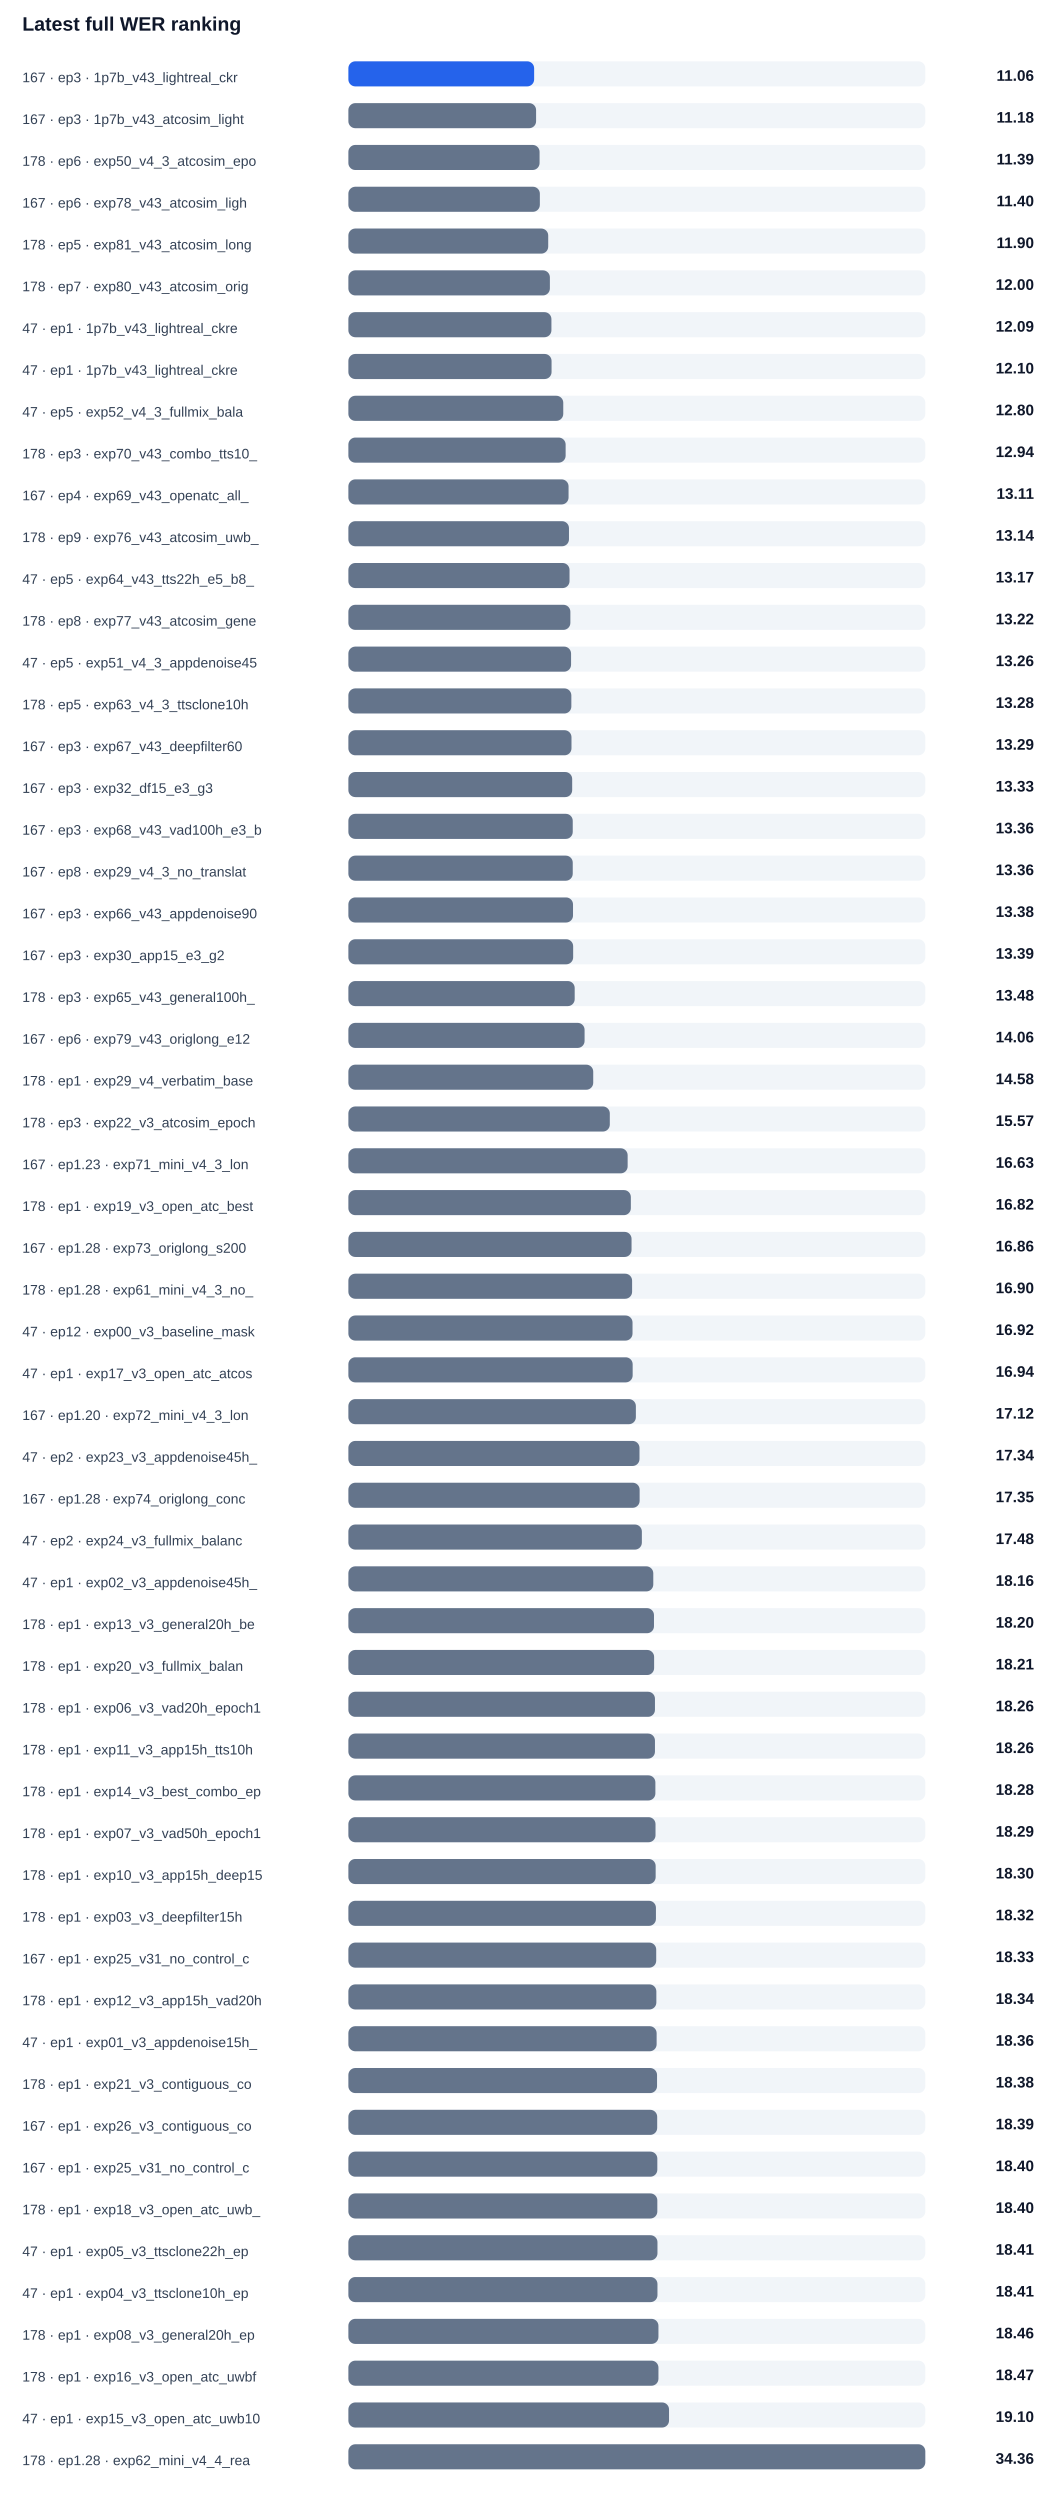
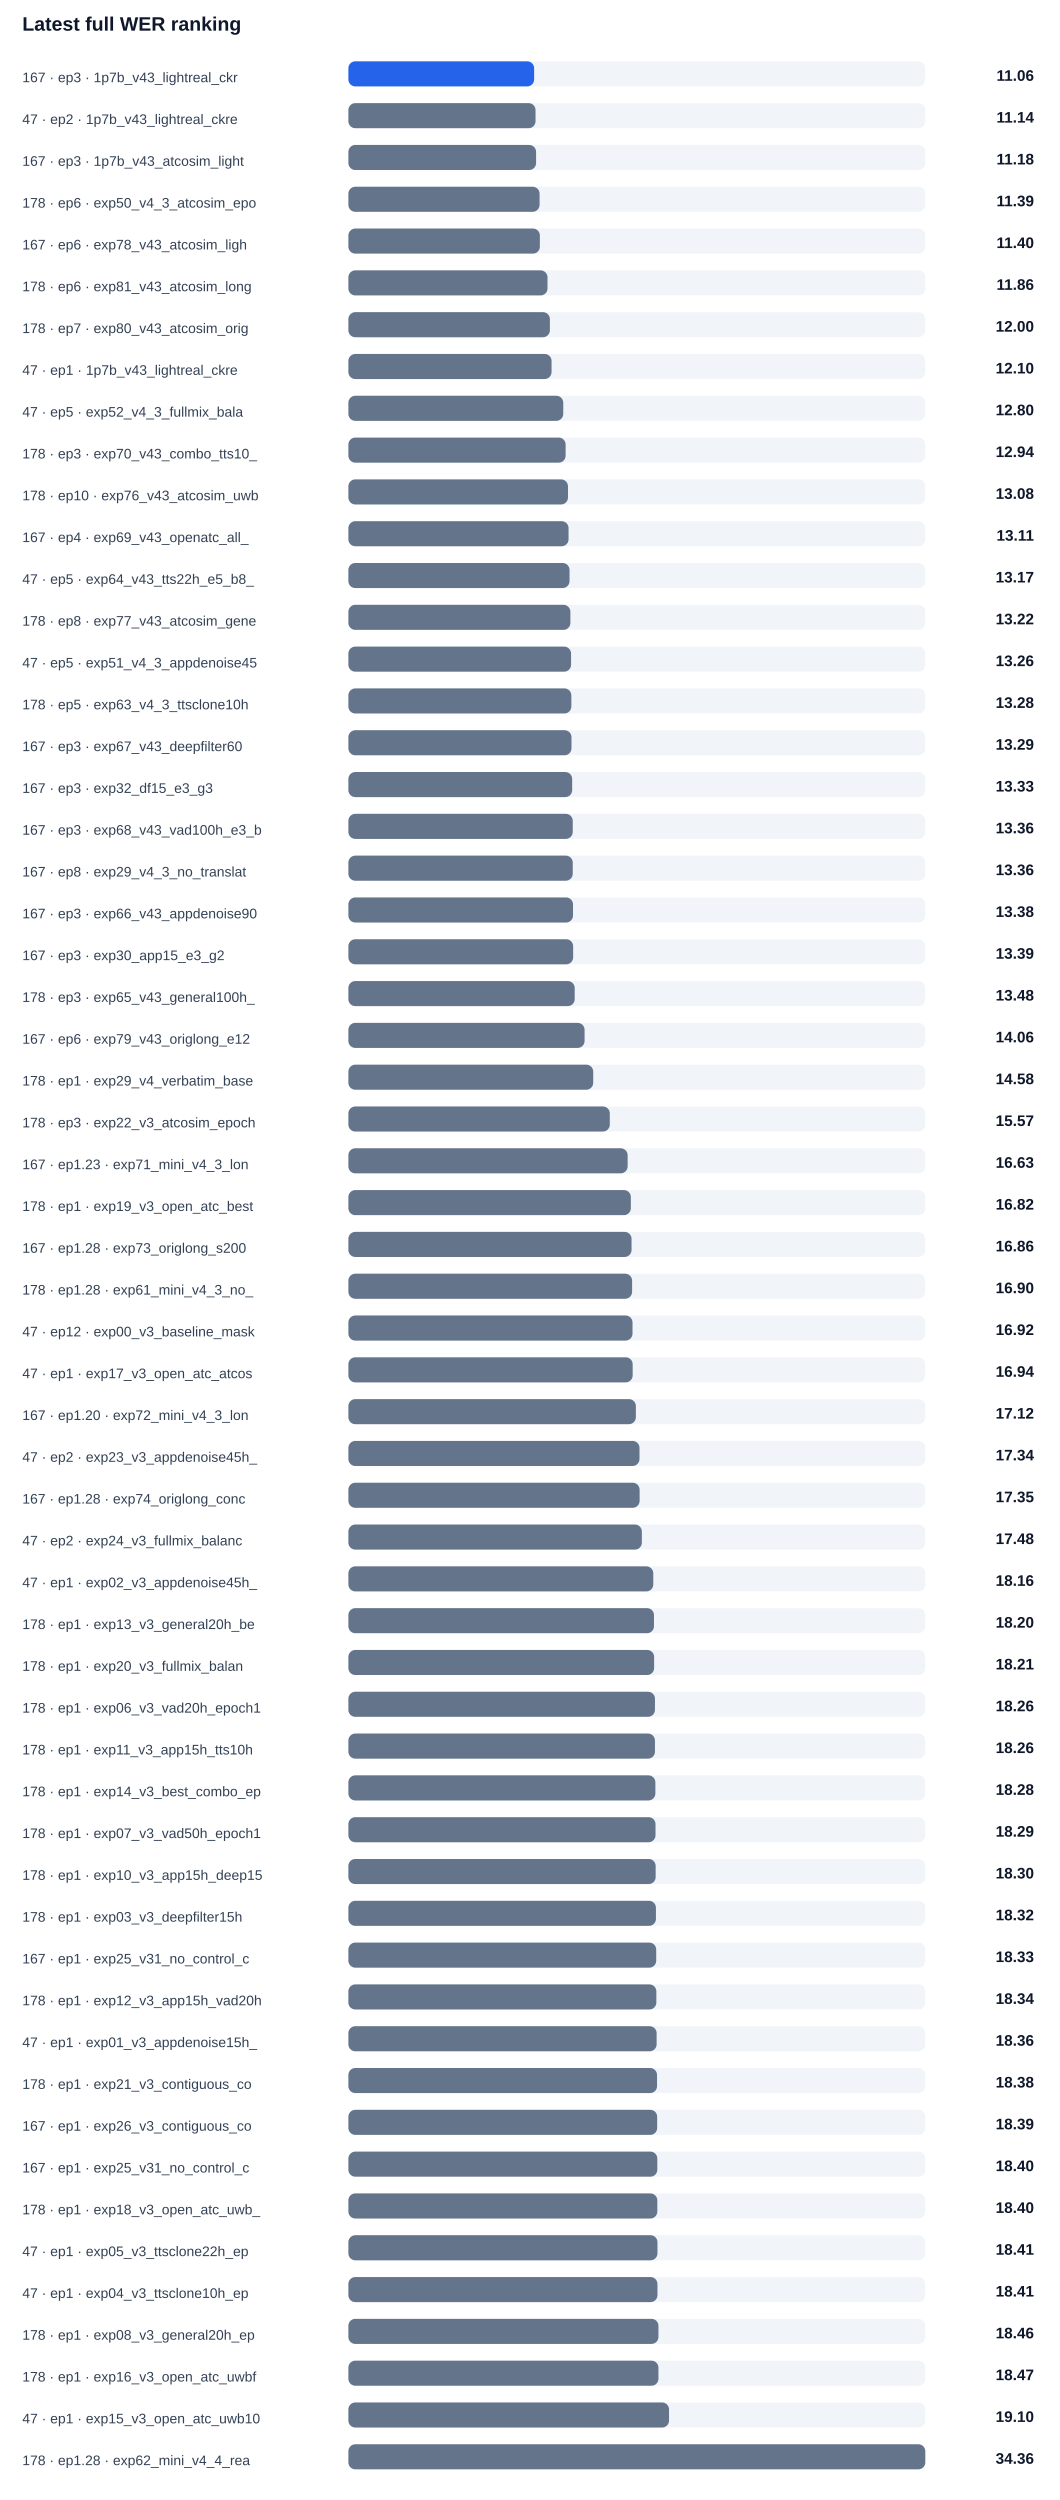
<svg xmlns="http://www.w3.org/2000/svg" width="100%" viewBox="0 0 760 1794" style="max-width:760px;background:#ffffff;border:1px solid #e5e7eb;border-radius:10px;">
  <text x="16.0" y="22.0" font-size="14" fill="#0f172a" text-anchor="start" font-family="Arial, sans-serif" font-weight="700">Latest full WER ranking</text>
  <text x="16.0" y="59.0" font-size="10" fill="#334155" text-anchor="start" font-family="Arial, sans-serif" font-weight="400">167 · ep3 · 1p7b_v43_lightreal_ckr</text>
  <rect x="250" y="44" width="414" height="18" rx="5" fill="#f1f5f9" />
  <rect x="250" y="44" width="133.3" height="18" rx="5" fill="#2563eb" />
  <text x="742.0" y="58.0" font-size="11" fill="#0f172a" text-anchor="end" font-family="Arial, sans-serif" font-weight="700">11.06</text>
-   <text x="16.0" y="89.0" font-size="10" fill="#334155" text-anchor="start" font-family="Arial, sans-serif" font-weight="400">167 · ep3 · 1p7b_v43_atcosim_light</text>
+   <text x="16.0" y="89.0" font-size="10" fill="#334155" text-anchor="start" font-family="Arial, sans-serif" font-weight="400">47 · ep2 · 1p7b_v43_lightreal_ckre</text>
  <rect x="250" y="74" width="414" height="18" rx="5" fill="#f1f5f9" />
-   <rect x="250" y="74" width="134.7" height="18" rx="5" fill="#64748b" />
-   <text x="742.0" y="88.0" font-size="11" fill="#0f172a" text-anchor="end" font-family="Arial, sans-serif" font-weight="700">11.18</text>
-   <text x="16.0" y="119.0" font-size="10" fill="#334155" text-anchor="start" font-family="Arial, sans-serif" font-weight="400">178 · ep6 · exp50_v4_3_atcosim_epo</text>
+   <rect x="250" y="74" width="134.3" height="18" rx="5" fill="#64748b" />
+   <text x="742.0" y="88.0" font-size="11" fill="#0f172a" text-anchor="end" font-family="Arial, sans-serif" font-weight="700">11.14</text>
+   <text x="16.0" y="119.0" font-size="10" fill="#334155" text-anchor="start" font-family="Arial, sans-serif" font-weight="400">167 · ep3 · 1p7b_v43_atcosim_light</text>
  <rect x="250" y="104" width="414" height="18" rx="5" fill="#f1f5f9" />
-   <rect x="250" y="104" width="137.2" height="18" rx="5" fill="#64748b" />
-   <text x="742.0" y="118.0" font-size="11" fill="#0f172a" text-anchor="end" font-family="Arial, sans-serif" font-weight="700">11.39</text>
-   <text x="16.0" y="149.0" font-size="10" fill="#334155" text-anchor="start" font-family="Arial, sans-serif" font-weight="400">167 · ep6 · exp78_v43_atcosim_ligh</text>
+   <rect x="250" y="104" width="134.7" height="18" rx="5" fill="#64748b" />
+   <text x="742.0" y="118.0" font-size="11" fill="#0f172a" text-anchor="end" font-family="Arial, sans-serif" font-weight="700">11.18</text>
+   <text x="16.0" y="149.0" font-size="10" fill="#334155" text-anchor="start" font-family="Arial, sans-serif" font-weight="400">178 · ep6 · exp50_v4_3_atcosim_epo</text>
  <rect x="250" y="134" width="414" height="18" rx="5" fill="#f1f5f9" />
-   <rect x="250" y="134" width="137.4" height="18" rx="5" fill="#64748b" />
-   <text x="742.0" y="148.0" font-size="11" fill="#0f172a" text-anchor="end" font-family="Arial, sans-serif" font-weight="700">11.40</text>
-   <text x="16.0" y="179.0" font-size="10" fill="#334155" text-anchor="start" font-family="Arial, sans-serif" font-weight="400">178 · ep5 · exp81_v43_atcosim_long</text>
+   <rect x="250" y="134" width="137.2" height="18" rx="5" fill="#64748b" />
+   <text x="742.0" y="148.0" font-size="11" fill="#0f172a" text-anchor="end" font-family="Arial, sans-serif" font-weight="700">11.39</text>
+   <text x="16.0" y="179.0" font-size="10" fill="#334155" text-anchor="start" font-family="Arial, sans-serif" font-weight="400">167 · ep6 · exp78_v43_atcosim_ligh</text>
  <rect x="250" y="164" width="414" height="18" rx="5" fill="#f1f5f9" />
-   <rect x="250" y="164" width="143.4" height="18" rx="5" fill="#64748b" />
-   <text x="742.0" y="178.0" font-size="11" fill="#0f172a" text-anchor="end" font-family="Arial, sans-serif" font-weight="700">11.90</text>
-   <text x="16.0" y="209.0" font-size="10" fill="#334155" text-anchor="start" font-family="Arial, sans-serif" font-weight="400">178 · ep7 · exp80_v43_atcosim_orig</text>
+   <rect x="250" y="164" width="137.4" height="18" rx="5" fill="#64748b" />
+   <text x="742.0" y="178.0" font-size="11" fill="#0f172a" text-anchor="end" font-family="Arial, sans-serif" font-weight="700">11.40</text>
+   <text x="16.0" y="209.0" font-size="10" fill="#334155" text-anchor="start" font-family="Arial, sans-serif" font-weight="400">178 · ep6 · exp81_v43_atcosim_long</text>
  <rect x="250" y="194" width="414" height="18" rx="5" fill="#f1f5f9" />
-   <rect x="250" y="194" width="144.6" height="18" rx="5" fill="#64748b" />
-   <text x="742.0" y="208.0" font-size="11" fill="#0f172a" text-anchor="end" font-family="Arial, sans-serif" font-weight="700">12.00</text>
-   <text x="16.0" y="239.0" font-size="10" fill="#334155" text-anchor="start" font-family="Arial, sans-serif" font-weight="400">47 · ep1 · 1p7b_v43_lightreal_ckre</text>
+   <rect x="250" y="194" width="142.9" height="18" rx="5" fill="#64748b" />
+   <text x="742.0" y="208.0" font-size="11" fill="#0f172a" text-anchor="end" font-family="Arial, sans-serif" font-weight="700">11.86</text>
+   <text x="16.0" y="239.0" font-size="10" fill="#334155" text-anchor="start" font-family="Arial, sans-serif" font-weight="400">178 · ep7 · exp80_v43_atcosim_orig</text>
  <rect x="250" y="224" width="414" height="18" rx="5" fill="#f1f5f9" />
-   <rect x="250" y="224" width="145.7" height="18" rx="5" fill="#64748b" />
-   <text x="742.0" y="238.0" font-size="11" fill="#0f172a" text-anchor="end" font-family="Arial, sans-serif" font-weight="700">12.09</text>
+   <rect x="250" y="224" width="144.6" height="18" rx="5" fill="#64748b" />
+   <text x="742.0" y="238.0" font-size="11" fill="#0f172a" text-anchor="end" font-family="Arial, sans-serif" font-weight="700">12.00</text>
  <text x="16.0" y="269.0" font-size="10" fill="#334155" text-anchor="start" font-family="Arial, sans-serif" font-weight="400">47 · ep1 · 1p7b_v43_lightreal_ckre</text>
  <rect x="250" y="254" width="414" height="18" rx="5" fill="#f1f5f9" />
  <rect x="250" y="254" width="145.8" height="18" rx="5" fill="#64748b" />
  <text x="742.0" y="268.0" font-size="11" fill="#0f172a" text-anchor="end" font-family="Arial, sans-serif" font-weight="700">12.10</text>
  <text x="16.0" y="299.0" font-size="10" fill="#334155" text-anchor="start" font-family="Arial, sans-serif" font-weight="400">47 · ep5 · exp52_v4_3_fullmix_bala</text>
  <rect x="250" y="284" width="414" height="18" rx="5" fill="#f1f5f9" />
  <rect x="250" y="284" width="154.2" height="18" rx="5" fill="#64748b" />
  <text x="742.0" y="298.0" font-size="11" fill="#0f172a" text-anchor="end" font-family="Arial, sans-serif" font-weight="700">12.80</text>
  <text x="16.0" y="329.0" font-size="10" fill="#334155" text-anchor="start" font-family="Arial, sans-serif" font-weight="400">178 · ep3 · exp70_v43_combo_tts10_</text>
  <rect x="250" y="314" width="414" height="18" rx="5" fill="#f1f5f9" />
  <rect x="250" y="314" width="155.9" height="18" rx="5" fill="#64748b" />
  <text x="742.0" y="328.0" font-size="11" fill="#0f172a" text-anchor="end" font-family="Arial, sans-serif" font-weight="700">12.94</text>
-   <text x="16.0" y="359.0" font-size="10" fill="#334155" text-anchor="start" font-family="Arial, sans-serif" font-weight="400">167 · ep4 · exp69_v43_openatc_all_</text>
+   <text x="16.0" y="359.0" font-size="10" fill="#334155" text-anchor="start" font-family="Arial, sans-serif" font-weight="400">178 · ep10 · exp76_v43_atcosim_uwb</text>
  <rect x="250" y="344" width="414" height="18" rx="5" fill="#f1f5f9" />
-   <rect x="250" y="344" width="158.0" height="18" rx="5" fill="#64748b" />
-   <text x="742.0" y="358.0" font-size="11" fill="#0f172a" text-anchor="end" font-family="Arial, sans-serif" font-weight="700">13.11</text>
-   <text x="16.0" y="389.0" font-size="10" fill="#334155" text-anchor="start" font-family="Arial, sans-serif" font-weight="400">178 · ep9 · exp76_v43_atcosim_uwb_</text>
+   <rect x="250" y="344" width="157.6" height="18" rx="5" fill="#64748b" />
+   <text x="742.0" y="358.0" font-size="11" fill="#0f172a" text-anchor="end" font-family="Arial, sans-serif" font-weight="700">13.08</text>
+   <text x="16.0" y="389.0" font-size="10" fill="#334155" text-anchor="start" font-family="Arial, sans-serif" font-weight="400">167 · ep4 · exp69_v43_openatc_all_</text>
  <rect x="250" y="374" width="414" height="18" rx="5" fill="#f1f5f9" />
-   <rect x="250" y="374" width="158.3" height="18" rx="5" fill="#64748b" />
-   <text x="742.0" y="388.0" font-size="11" fill="#0f172a" text-anchor="end" font-family="Arial, sans-serif" font-weight="700">13.14</text>
+   <rect x="250" y="374" width="158.0" height="18" rx="5" fill="#64748b" />
+   <text x="742.0" y="388.0" font-size="11" fill="#0f172a" text-anchor="end" font-family="Arial, sans-serif" font-weight="700">13.11</text>
  <text x="16.0" y="419.0" font-size="10" fill="#334155" text-anchor="start" font-family="Arial, sans-serif" font-weight="400">47 · ep5 · exp64_v43_tts22h_e5_b8_</text>
  <rect x="250" y="404" width="414" height="18" rx="5" fill="#f1f5f9" />
  <rect x="250" y="404" width="158.7" height="18" rx="5" fill="#64748b" />
  <text x="742.0" y="418.0" font-size="11" fill="#0f172a" text-anchor="end" font-family="Arial, sans-serif" font-weight="700">13.17</text>
  <text x="16.0" y="449.0" font-size="10" fill="#334155" text-anchor="start" font-family="Arial, sans-serif" font-weight="400">178 · ep8 · exp77_v43_atcosim_gene</text>
  <rect x="250" y="434" width="414" height="18" rx="5" fill="#f1f5f9" />
  <rect x="250" y="434" width="159.3" height="18" rx="5" fill="#64748b" />
  <text x="742.0" y="448.0" font-size="11" fill="#0f172a" text-anchor="end" font-family="Arial, sans-serif" font-weight="700">13.22</text>
  <text x="16.0" y="479.0" font-size="10" fill="#334155" text-anchor="start" font-family="Arial, sans-serif" font-weight="400">47 · ep5 · exp51_v4_3_appdenoise45</text>
  <rect x="250" y="464" width="414" height="18" rx="5" fill="#f1f5f9" />
  <rect x="250" y="464" width="159.8" height="18" rx="5" fill="#64748b" />
  <text x="742.0" y="478.0" font-size="11" fill="#0f172a" text-anchor="end" font-family="Arial, sans-serif" font-weight="700">13.26</text>
  <text x="16.0" y="509.0" font-size="10" fill="#334155" text-anchor="start" font-family="Arial, sans-serif" font-weight="400">178 · ep5 · exp63_v4_3_ttsclone10h</text>
  <rect x="250" y="494" width="414" height="18" rx="5" fill="#f1f5f9" />
  <rect x="250" y="494" width="160.0" height="18" rx="5" fill="#64748b" />
  <text x="742.0" y="508.0" font-size="11" fill="#0f172a" text-anchor="end" font-family="Arial, sans-serif" font-weight="700">13.28</text>
  <text x="16.0" y="539.0" font-size="10" fill="#334155" text-anchor="start" font-family="Arial, sans-serif" font-weight="400">167 · ep3 · exp67_v43_deepfilter60</text>
  <rect x="250" y="524" width="414" height="18" rx="5" fill="#f1f5f9" />
  <rect x="250" y="524" width="160.1" height="18" rx="5" fill="#64748b" />
  <text x="742.0" y="538.0" font-size="11" fill="#0f172a" text-anchor="end" font-family="Arial, sans-serif" font-weight="700">13.29</text>
  <text x="16.0" y="569.0" font-size="10" fill="#334155" text-anchor="start" font-family="Arial, sans-serif" font-weight="400">167 · ep3 · exp32_df15_e3_g3</text>
  <rect x="250" y="554" width="414" height="18" rx="5" fill="#f1f5f9" />
  <rect x="250" y="554" width="160.6" height="18" rx="5" fill="#64748b" />
  <text x="742.0" y="568.0" font-size="11" fill="#0f172a" text-anchor="end" font-family="Arial, sans-serif" font-weight="700">13.33</text>
  <text x="16.0" y="599.0" font-size="10" fill="#334155" text-anchor="start" font-family="Arial, sans-serif" font-weight="400">167 · ep3 · exp68_v43_vad100h_e3_b</text>
  <rect x="250" y="584" width="414" height="18" rx="5" fill="#f1f5f9" />
  <rect x="250" y="584" width="161.0" height="18" rx="5" fill="#64748b" />
  <text x="742.0" y="598.0" font-size="11" fill="#0f172a" text-anchor="end" font-family="Arial, sans-serif" font-weight="700">13.36</text>
  <text x="16.0" y="629.0" font-size="10" fill="#334155" text-anchor="start" font-family="Arial, sans-serif" font-weight="400">167 · ep8 · exp29_v4_3_no_translat</text>
  <rect x="250" y="614" width="414" height="18" rx="5" fill="#f1f5f9" />
  <rect x="250" y="614" width="161.0" height="18" rx="5" fill="#64748b" />
  <text x="742.0" y="628.0" font-size="11" fill="#0f172a" text-anchor="end" font-family="Arial, sans-serif" font-weight="700">13.36</text>
  <text x="16.0" y="659.0" font-size="10" fill="#334155" text-anchor="start" font-family="Arial, sans-serif" font-weight="400">167 · ep3 · exp66_v43_appdenoise90</text>
  <rect x="250" y="644" width="414" height="18" rx="5" fill="#f1f5f9" />
  <rect x="250" y="644" width="161.2" height="18" rx="5" fill="#64748b" />
  <text x="742.0" y="658.0" font-size="11" fill="#0f172a" text-anchor="end" font-family="Arial, sans-serif" font-weight="700">13.38</text>
  <text x="16.0" y="689.0" font-size="10" fill="#334155" text-anchor="start" font-family="Arial, sans-serif" font-weight="400">167 · ep3 · exp30_app15_e3_g2</text>
  <rect x="250" y="674" width="414" height="18" rx="5" fill="#f1f5f9" />
  <rect x="250" y="674" width="161.3" height="18" rx="5" fill="#64748b" />
  <text x="742.0" y="688.0" font-size="11" fill="#0f172a" text-anchor="end" font-family="Arial, sans-serif" font-weight="700">13.39</text>
  <text x="16.0" y="719.0" font-size="10" fill="#334155" text-anchor="start" font-family="Arial, sans-serif" font-weight="400">178 · ep3 · exp65_v43_general100h_</text>
  <rect x="250" y="704" width="414" height="18" rx="5" fill="#f1f5f9" />
  <rect x="250" y="704" width="162.4" height="18" rx="5" fill="#64748b" />
  <text x="742.0" y="718.0" font-size="11" fill="#0f172a" text-anchor="end" font-family="Arial, sans-serif" font-weight="700">13.48</text>
  <text x="16.0" y="749.0" font-size="10" fill="#334155" text-anchor="start" font-family="Arial, sans-serif" font-weight="400">167 · ep6 · exp79_v43_origlong_e12</text>
  <rect x="250" y="734" width="414" height="18" rx="5" fill="#f1f5f9" />
  <rect x="250" y="734" width="169.5" height="18" rx="5" fill="#64748b" />
  <text x="742.0" y="748.0" font-size="11" fill="#0f172a" text-anchor="end" font-family="Arial, sans-serif" font-weight="700">14.06</text>
  <text x="16.0" y="779.0" font-size="10" fill="#334155" text-anchor="start" font-family="Arial, sans-serif" font-weight="400">178 · ep1 · exp29_v4_verbatim_base</text>
  <rect x="250" y="764" width="414" height="18" rx="5" fill="#f1f5f9" />
  <rect x="250" y="764" width="175.7" height="18" rx="5" fill="#64748b" />
  <text x="742.0" y="778.0" font-size="11" fill="#0f172a" text-anchor="end" font-family="Arial, sans-serif" font-weight="700">14.58</text>
  <text x="16.0" y="809.0" font-size="10" fill="#334155" text-anchor="start" font-family="Arial, sans-serif" font-weight="400">178 · ep3 · exp22_v3_atcosim_epoch</text>
  <rect x="250" y="794" width="414" height="18" rx="5" fill="#f1f5f9" />
  <rect x="250" y="794" width="187.6" height="18" rx="5" fill="#64748b" />
  <text x="742.0" y="808.0" font-size="11" fill="#0f172a" text-anchor="end" font-family="Arial, sans-serif" font-weight="700">15.57</text>
  <text x="16.0" y="839.0" font-size="10" fill="#334155" text-anchor="start" font-family="Arial, sans-serif" font-weight="400">167 · ep1.23 · exp71_mini_v4_3_lon</text>
  <rect x="250" y="824" width="414" height="18" rx="5" fill="#f1f5f9" />
  <rect x="250" y="824" width="200.4" height="18" rx="5" fill="#64748b" />
  <text x="742.0" y="838.0" font-size="11" fill="#0f172a" text-anchor="end" font-family="Arial, sans-serif" font-weight="700">16.63</text>
  <text x="16.0" y="869.0" font-size="10" fill="#334155" text-anchor="start" font-family="Arial, sans-serif" font-weight="400">178 · ep1 · exp19_v3_open_atc_best</text>
  <rect x="250" y="854" width="414" height="18" rx="5" fill="#f1f5f9" />
  <rect x="250" y="854" width="202.7" height="18" rx="5" fill="#64748b" />
  <text x="742.0" y="868.0" font-size="11" fill="#0f172a" text-anchor="end" font-family="Arial, sans-serif" font-weight="700">16.82</text>
  <text x="16.0" y="899.0" font-size="10" fill="#334155" text-anchor="start" font-family="Arial, sans-serif" font-weight="400">167 · ep1.28 · exp73_origlong_s200</text>
  <rect x="250" y="884" width="414" height="18" rx="5" fill="#f1f5f9" />
  <rect x="250" y="884" width="203.2" height="18" rx="5" fill="#64748b" />
  <text x="742.0" y="898.0" font-size="11" fill="#0f172a" text-anchor="end" font-family="Arial, sans-serif" font-weight="700">16.86</text>
  <text x="16.0" y="929.0" font-size="10" fill="#334155" text-anchor="start" font-family="Arial, sans-serif" font-weight="400">178 · ep1.28 · exp61_mini_v4_3_no_</text>
  <rect x="250" y="914" width="414" height="18" rx="5" fill="#f1f5f9" />
  <rect x="250" y="914" width="203.6" height="18" rx="5" fill="#64748b" />
  <text x="742.0" y="928.0" font-size="11" fill="#0f172a" text-anchor="end" font-family="Arial, sans-serif" font-weight="700">16.90</text>
  <text x="16.0" y="959.0" font-size="10" fill="#334155" text-anchor="start" font-family="Arial, sans-serif" font-weight="400">47 · ep12 · exp00_v3_baseline_mask</text>
  <rect x="250" y="944" width="414" height="18" rx="5" fill="#f1f5f9" />
  <rect x="250" y="944" width="203.9" height="18" rx="5" fill="#64748b" />
  <text x="742.0" y="958.0" font-size="11" fill="#0f172a" text-anchor="end" font-family="Arial, sans-serif" font-weight="700">16.92</text>
  <text x="16.0" y="989.0" font-size="10" fill="#334155" text-anchor="start" font-family="Arial, sans-serif" font-weight="400">47 · ep1 · exp17_v3_open_atc_atcos</text>
  <rect x="250" y="974" width="414" height="18" rx="5" fill="#f1f5f9" />
  <rect x="250" y="974" width="204.0" height="18" rx="5" fill="#64748b" />
  <text x="742.0" y="988.0" font-size="11" fill="#0f172a" text-anchor="end" font-family="Arial, sans-serif" font-weight="700">16.94</text>
  <text x="16.0" y="1019.0" font-size="10" fill="#334155" text-anchor="start" font-family="Arial, sans-serif" font-weight="400">167 · ep1.20 · exp72_mini_v4_3_lon</text>
  <rect x="250" y="1004" width="414" height="18" rx="5" fill="#f1f5f9" />
  <rect x="250" y="1004" width="206.3" height="18" rx="5" fill="#64748b" />
  <text x="742.0" y="1018.0" font-size="11" fill="#0f172a" text-anchor="end" font-family="Arial, sans-serif" font-weight="700">17.12</text>
  <text x="16.0" y="1049.0" font-size="10" fill="#334155" text-anchor="start" font-family="Arial, sans-serif" font-weight="400">47 · ep2 · exp23_v3_appdenoise45h_</text>
  <rect x="250" y="1034" width="414" height="18" rx="5" fill="#f1f5f9" />
  <rect x="250" y="1034" width="208.9" height="18" rx="5" fill="#64748b" />
  <text x="742.0" y="1048.0" font-size="11" fill="#0f172a" text-anchor="end" font-family="Arial, sans-serif" font-weight="700">17.34</text>
  <text x="16.0" y="1079.0" font-size="10" fill="#334155" text-anchor="start" font-family="Arial, sans-serif" font-weight="400">167 · ep1.28 · exp74_origlong_conc</text>
  <rect x="250" y="1064" width="414" height="18" rx="5" fill="#f1f5f9" />
  <rect x="250" y="1064" width="209.0" height="18" rx="5" fill="#64748b" />
  <text x="742.0" y="1078.0" font-size="11" fill="#0f172a" text-anchor="end" font-family="Arial, sans-serif" font-weight="700">17.35</text>
  <text x="16.0" y="1109.0" font-size="10" fill="#334155" text-anchor="start" font-family="Arial, sans-serif" font-weight="400">47 · ep2 · exp24_v3_fullmix_balanc</text>
  <rect x="250" y="1094" width="414" height="18" rx="5" fill="#f1f5f9" />
  <rect x="250" y="1094" width="210.6" height="18" rx="5" fill="#64748b" />
  <text x="742.0" y="1108.0" font-size="11" fill="#0f172a" text-anchor="end" font-family="Arial, sans-serif" font-weight="700">17.48</text>
  <text x="16.0" y="1139.0" font-size="10" fill="#334155" text-anchor="start" font-family="Arial, sans-serif" font-weight="400">47 · ep1 · exp02_v3_appdenoise45h_</text>
  <rect x="250" y="1124" width="414" height="18" rx="5" fill="#f1f5f9" />
  <rect x="250" y="1124" width="218.8" height="18" rx="5" fill="#64748b" />
  <text x="742.0" y="1138.0" font-size="11" fill="#0f172a" text-anchor="end" font-family="Arial, sans-serif" font-weight="700">18.16</text>
  <text x="16.0" y="1169.0" font-size="10" fill="#334155" text-anchor="start" font-family="Arial, sans-serif" font-weight="400">178 · ep1 · exp13_v3_general20h_be</text>
  <rect x="250" y="1154" width="414" height="18" rx="5" fill="#f1f5f9" />
  <rect x="250" y="1154" width="219.3" height="18" rx="5" fill="#64748b" />
  <text x="742.0" y="1168.0" font-size="11" fill="#0f172a" text-anchor="end" font-family="Arial, sans-serif" font-weight="700">18.20</text>
  <text x="16.0" y="1199.0" font-size="10" fill="#334155" text-anchor="start" font-family="Arial, sans-serif" font-weight="400">178 · ep1 · exp20_v3_fullmix_balan</text>
  <rect x="250" y="1184" width="414" height="18" rx="5" fill="#f1f5f9" />
  <rect x="250" y="1184" width="219.4" height="18" rx="5" fill="#64748b" />
  <text x="742.0" y="1198.0" font-size="11" fill="#0f172a" text-anchor="end" font-family="Arial, sans-serif" font-weight="700">18.21</text>
  <text x="16.0" y="1229.0" font-size="10" fill="#334155" text-anchor="start" font-family="Arial, sans-serif" font-weight="400">178 · ep1 · exp06_v3_vad20h_epoch1</text>
  <rect x="250" y="1214" width="414" height="18" rx="5" fill="#f1f5f9" />
  <rect x="250" y="1214" width="220.0" height="18" rx="5" fill="#64748b" />
  <text x="742.0" y="1228.0" font-size="11" fill="#0f172a" text-anchor="end" font-family="Arial, sans-serif" font-weight="700">18.26</text>
  <text x="16.0" y="1259.0" font-size="10" fill="#334155" text-anchor="start" font-family="Arial, sans-serif" font-weight="400">178 · ep1 · exp11_v3_app15h_tts10h</text>
  <rect x="250" y="1244" width="414" height="18" rx="5" fill="#f1f5f9" />
  <rect x="250" y="1244" width="220.0" height="18" rx="5" fill="#64748b" />
  <text x="742.0" y="1258.0" font-size="11" fill="#0f172a" text-anchor="end" font-family="Arial, sans-serif" font-weight="700">18.26</text>
  <text x="16.0" y="1289.0" font-size="10" fill="#334155" text-anchor="start" font-family="Arial, sans-serif" font-weight="400">178 · ep1 · exp14_v3_best_combo_ep</text>
  <rect x="250" y="1274" width="414" height="18" rx="5" fill="#f1f5f9" />
  <rect x="250" y="1274" width="220.3" height="18" rx="5" fill="#64748b" />
  <text x="742.0" y="1288.0" font-size="11" fill="#0f172a" text-anchor="end" font-family="Arial, sans-serif" font-weight="700">18.28</text>
  <text x="16.0" y="1319.0" font-size="10" fill="#334155" text-anchor="start" font-family="Arial, sans-serif" font-weight="400">178 · ep1 · exp07_v3_vad50h_epoch1</text>
  <rect x="250" y="1304" width="414" height="18" rx="5" fill="#f1f5f9" />
  <rect x="250" y="1304" width="220.4" height="18" rx="5" fill="#64748b" />
  <text x="742.0" y="1318.0" font-size="11" fill="#0f172a" text-anchor="end" font-family="Arial, sans-serif" font-weight="700">18.29</text>
  <text x="16.0" y="1349.0" font-size="10" fill="#334155" text-anchor="start" font-family="Arial, sans-serif" font-weight="400">178 · ep1 · exp10_v3_app15h_deep15</text>
  <rect x="250" y="1334" width="414" height="18" rx="5" fill="#f1f5f9" />
  <rect x="250" y="1334" width="220.5" height="18" rx="5" fill="#64748b" />
  <text x="742.0" y="1348.0" font-size="11" fill="#0f172a" text-anchor="end" font-family="Arial, sans-serif" font-weight="700">18.30</text>
  <text x="16.0" y="1379.0" font-size="10" fill="#334155" text-anchor="start" font-family="Arial, sans-serif" font-weight="400">178 · ep1 · exp03_v3_deepfilter15h</text>
  <rect x="250" y="1364" width="414" height="18" rx="5" fill="#f1f5f9" />
  <rect x="250" y="1364" width="220.7" height="18" rx="5" fill="#64748b" />
  <text x="742.0" y="1378.0" font-size="11" fill="#0f172a" text-anchor="end" font-family="Arial, sans-serif" font-weight="700">18.32</text>
  <text x="16.0" y="1409.0" font-size="10" fill="#334155" text-anchor="start" font-family="Arial, sans-serif" font-weight="400">167 · ep1 · exp25_v31_no_control_c</text>
  <rect x="250" y="1394" width="414" height="18" rx="5" fill="#f1f5f9" />
  <rect x="250" y="1394" width="220.9" height="18" rx="5" fill="#64748b" />
  <text x="742.0" y="1408.0" font-size="11" fill="#0f172a" text-anchor="end" font-family="Arial, sans-serif" font-weight="700">18.33</text>
  <text x="16.0" y="1439.0" font-size="10" fill="#334155" text-anchor="start" font-family="Arial, sans-serif" font-weight="400">178 · ep1 · exp12_v3_app15h_vad20h</text>
  <rect x="250" y="1424" width="414" height="18" rx="5" fill="#f1f5f9" />
  <rect x="250" y="1424" width="221.0" height="18" rx="5" fill="#64748b" />
  <text x="742.0" y="1438.0" font-size="11" fill="#0f172a" text-anchor="end" font-family="Arial, sans-serif" font-weight="700">18.34</text>
  <text x="16.0" y="1469.0" font-size="10" fill="#334155" text-anchor="start" font-family="Arial, sans-serif" font-weight="400">47 · ep1 · exp01_v3_appdenoise15h_</text>
  <rect x="250" y="1454" width="414" height="18" rx="5" fill="#f1f5f9" />
  <rect x="250" y="1454" width="221.2" height="18" rx="5" fill="#64748b" />
  <text x="742.0" y="1468.0" font-size="11" fill="#0f172a" text-anchor="end" font-family="Arial, sans-serif" font-weight="700">18.36</text>
  <text x="16.0" y="1499.0" font-size="10" fill="#334155" text-anchor="start" font-family="Arial, sans-serif" font-weight="400">178 · ep1 · exp21_v3_contiguous_co</text>
  <rect x="250" y="1484" width="414" height="18" rx="5" fill="#f1f5f9" />
  <rect x="250" y="1484" width="221.5" height="18" rx="5" fill="#64748b" />
  <text x="742.0" y="1498.0" font-size="11" fill="#0f172a" text-anchor="end" font-family="Arial, sans-serif" font-weight="700">18.38</text>
  <text x="16.0" y="1529.0" font-size="10" fill="#334155" text-anchor="start" font-family="Arial, sans-serif" font-weight="400">167 · ep1 · exp26_v3_contiguous_co</text>
  <rect x="250" y="1514" width="414" height="18" rx="5" fill="#f1f5f9" />
  <rect x="250" y="1514" width="221.6" height="18" rx="5" fill="#64748b" />
  <text x="742.0" y="1528.0" font-size="11" fill="#0f172a" text-anchor="end" font-family="Arial, sans-serif" font-weight="700">18.39</text>
  <text x="16.0" y="1559.0" font-size="10" fill="#334155" text-anchor="start" font-family="Arial, sans-serif" font-weight="400">167 · ep1 · exp25_v31_no_control_c</text>
  <rect x="250" y="1544" width="414" height="18" rx="5" fill="#f1f5f9" />
  <rect x="250" y="1544" width="221.7" height="18" rx="5" fill="#64748b" />
  <text x="742.0" y="1558.0" font-size="11" fill="#0f172a" text-anchor="end" font-family="Arial, sans-serif" font-weight="700">18.40</text>
  <text x="16.0" y="1589.0" font-size="10" fill="#334155" text-anchor="start" font-family="Arial, sans-serif" font-weight="400">178 · ep1 · exp18_v3_open_atc_uwb_</text>
  <rect x="250" y="1574" width="414" height="18" rx="5" fill="#f1f5f9" />
  <rect x="250" y="1574" width="221.7" height="18" rx="5" fill="#64748b" />
  <text x="742.0" y="1588.0" font-size="11" fill="#0f172a" text-anchor="end" font-family="Arial, sans-serif" font-weight="700">18.40</text>
  <text x="16.0" y="1619.0" font-size="10" fill="#334155" text-anchor="start" font-family="Arial, sans-serif" font-weight="400">47 · ep1 · exp05_v3_ttsclone22h_ep</text>
  <rect x="250" y="1604" width="414" height="18" rx="5" fill="#f1f5f9" />
  <rect x="250" y="1604" width="221.8" height="18" rx="5" fill="#64748b" />
  <text x="742.0" y="1618.0" font-size="11" fill="#0f172a" text-anchor="end" font-family="Arial, sans-serif" font-weight="700">18.41</text>
  <text x="16.0" y="1649.0" font-size="10" fill="#334155" text-anchor="start" font-family="Arial, sans-serif" font-weight="400">47 · ep1 · exp04_v3_ttsclone10h_ep</text>
  <rect x="250" y="1634" width="414" height="18" rx="5" fill="#f1f5f9" />
  <rect x="250" y="1634" width="221.8" height="18" rx="5" fill="#64748b" />
  <text x="742.0" y="1648.0" font-size="11" fill="#0f172a" text-anchor="end" font-family="Arial, sans-serif" font-weight="700">18.41</text>
  <text x="16.0" y="1679.0" font-size="10" fill="#334155" text-anchor="start" font-family="Arial, sans-serif" font-weight="400">178 · ep1 · exp08_v3_general20h_ep</text>
  <rect x="250" y="1664" width="414" height="18" rx="5" fill="#f1f5f9" />
  <rect x="250" y="1664" width="222.5" height="18" rx="5" fill="#64748b" />
  <text x="742.0" y="1678.0" font-size="11" fill="#0f172a" text-anchor="end" font-family="Arial, sans-serif" font-weight="700">18.46</text>
  <text x="16.0" y="1709.0" font-size="10" fill="#334155" text-anchor="start" font-family="Arial, sans-serif" font-weight="400">178 · ep1 · exp16_v3_open_atc_uwbf</text>
  <rect x="250" y="1694" width="414" height="18" rx="5" fill="#f1f5f9" />
  <rect x="250" y="1694" width="222.5" height="18" rx="5" fill="#64748b" />
  <text x="742.0" y="1708.0" font-size="11" fill="#0f172a" text-anchor="end" font-family="Arial, sans-serif" font-weight="700">18.47</text>
  <text x="16.0" y="1739.0" font-size="10" fill="#334155" text-anchor="start" font-family="Arial, sans-serif" font-weight="400">47 · ep1 · exp15_v3_open_atc_uwb10</text>
  <rect x="250" y="1724" width="414" height="18" rx="5" fill="#f1f5f9" />
  <rect x="250" y="1724" width="230.1" height="18" rx="5" fill="#64748b" />
  <text x="742.0" y="1738.0" font-size="11" fill="#0f172a" text-anchor="end" font-family="Arial, sans-serif" font-weight="700">19.10</text>
  <text x="16.0" y="1769.0" font-size="10" fill="#334155" text-anchor="start" font-family="Arial, sans-serif" font-weight="400">178 · ep1.28 · exp62_mini_v4_4_rea</text>
  <rect x="250" y="1754" width="414" height="18" rx="5" fill="#f1f5f9" />
  <rect x="250" y="1754" width="414.0" height="18" rx="5" fill="#64748b" />
  <text x="742.0" y="1768.0" font-size="11" fill="#0f172a" text-anchor="end" font-family="Arial, sans-serif" font-weight="700">34.36</text>
</svg>
